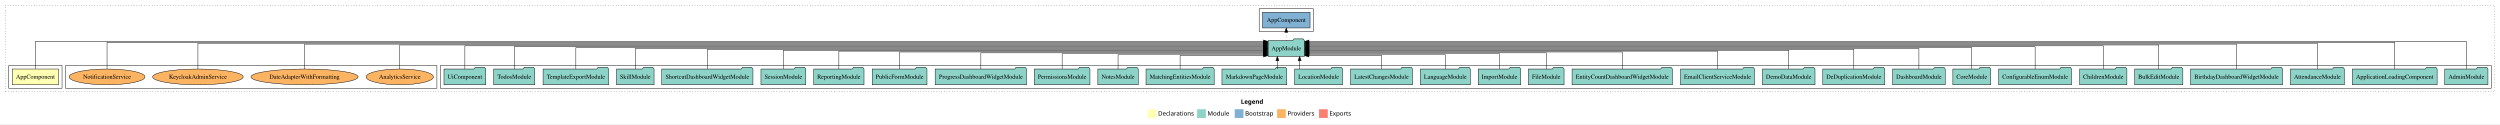
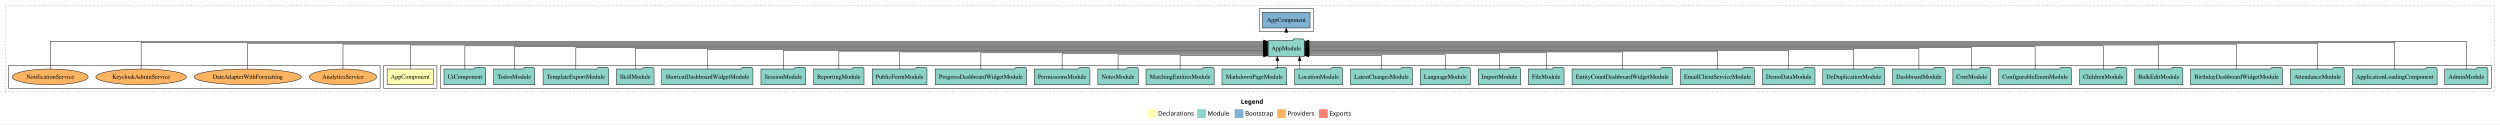
<svg xmlns="http://www.w3.org/2000/svg" width="5722pt" height="284pt" viewBox="0.00 0.00 5722.00 284.00">
  <g id="graph0" class="graph" transform="scale(1 1) rotate(0) translate(4 280)">
    <polygon fill="white" stroke="transparent" points="-4,4 -4,-280 5718,-280 5718,4 -4,4" />
    <text text-anchor="start" x="2836.01" y="-42.4" font-family="Times-12" font-weight="bold" font-size="14.00">Legend</text>
    <polygon fill="#ffffb3" stroke="transparent" points="2623,-10 2623,-30 2643,-30 2643,-10 2623,-10" />
    <text text-anchor="start" x="2646.63" y="-15.4" font-family="Times-12" font-size="14.00">  Declarations</text>
    <polygon fill="#8dd3c7" stroke="transparent" points="2736,-10 2736,-30 2756,-30 2756,-10 2736,-10" />
    <text text-anchor="start" x="2759.73" y="-15.4" font-family="Times-12" font-size="14.00">  Module</text>
    <polygon fill="#80b1d3" stroke="transparent" points="2822,-10 2822,-30 2842,-30 2842,-10 2822,-10" />
    <text text-anchor="start" x="2845.78" y="-15.4" font-family="Times-12" font-size="14.00">  Bootstrap</text>
    <polygon fill="#fdb462" stroke="transparent" points="2919,-10 2919,-30 2939,-30 2939,-10 2919,-10" />
    <text text-anchor="start" x="2942.67" y="-15.4" font-family="Times-12" font-size="14.00">  Providers</text>
    <polygon fill="#fb8072" stroke="transparent" points="3015,-10 3015,-30 3035,-30 3035,-10 3015,-10" />
    <text text-anchor="start" x="3038.73" y="-15.4" font-family="Times-12" font-size="14.00">  Exports</text>
    <g id="clust1" class="cluster">
      <polygon fill="none" stroke="black" stroke-dasharray="1,5" points="8,-70 8,-268 5706,-268 5706,-70 8,-70" />
    </g>
+     <g id="clust4" class="cluster">
+       <polygon fill="none" stroke="black" points="1004,-78 1004,-130 5698,-130 5698,-78 1004,-78" />
+     </g>
+     <g id="clust2" class="cluster">
+       <polygon fill="none" stroke="black" points="874,-78 874,-130 996,-130 996,-78 874,-78" />
+     </g>
+     <g id="clust7" class="cluster">
+       <polygon fill="none" stroke="black" points="16,-78 16,-130 866,-130 866,-78 16,-78" />
+     </g>
    <g id="clust6" class="cluster">
      <polygon fill="none" stroke="black" points="2878,-208 2878,-260 3002,-260 3002,-208 2878,-208" />
    </g>
-     <g id="clust4" class="cluster">
-       <polygon fill="none" stroke="black" points="1004,-78 1004,-130 5698,-130 5698,-78 1004,-78" />
-     </g>
-     <g id="clust7" class="cluster">
-       <polygon fill="none" stroke="black" points="146,-78 146,-130 996,-130 996,-78 146,-78" />
-     </g>
-     <g id="clust2" class="cluster">
-       <polygon fill="none" stroke="black" points="16,-78 16,-130 138,-130 138,-78 16,-78" />
-     </g>
    <g id="node1" class="node">
-       <polygon fill="#ffffb3" stroke="black" points="129.94,-122 24.06,-122 24.06,-86 129.94,-86 129.94,-122" />
-       <text text-anchor="middle" x="77" y="-99.8" font-family="Times,serif" font-size="14.00">AppComponent</text>
+       <polygon fill="#ffffb3" stroke="black" points="987.94,-122 882.06,-122 882.06,-86 987.94,-86 987.94,-122" />
+       <text text-anchor="middle" x="935" y="-99.8" font-family="Times,serif" font-size="14.00">AppComponent</text>
    </g>
    <g id="node2" class="node">
      <polygon fill="#8dd3c7" stroke="black" points="2981.66,-187 2978.66,-191 2957.66,-191 2954.66,-187 2898.34,-187 2898.34,-151 2981.66,-151 2981.66,-187" />
      <text text-anchor="middle" x="2940" y="-164.8" font-family="Times,serif" font-size="14.00">AppModule</text>
    </g>
    <g id="edge1" class="edge">
-       <path fill="none" stroke="black" d="M77,-122.38C77,-146.28 77,-185 77,-185 77,-185 2888.15,-185 2888.15,-185" />
-       <polygon fill="black" stroke="black" points="2888.15,-188.5 2898.15,-185 2888.15,-181.5 2888.15,-188.5" />
+       <path fill="none" stroke="black" d="M935,-122.04C935,-143.66 935,-177 935,-177 935,-177 2888.12,-177 2888.12,-177" />
+       <polygon fill="black" stroke="black" points="2888.12,-180.5 2898.12,-177 2888.12,-173.5 2888.12,-180.5" />
    </g>
    <g id="node34" class="node">
      <polygon fill="#80b1d3" stroke="black" points="2994.44,-252 2885.56,-252 2885.56,-216 2994.44,-216 2994.44,-252" />
      <text text-anchor="middle" x="2940" y="-229.8" font-family="Times,serif" font-size="14.00">AppComponent </text>
    </g>
    <g id="edge33" class="edge">
      <path fill="none" stroke="black" stroke-dasharray="1,5" d="M2940,-187.11C2940,-187.11 2940,-205.99 2940,-205.99" />
      <polygon fill="black" stroke="black" points="2936.5,-205.99 2940,-215.99 2943.5,-205.99 2936.5,-205.99" />
    </g>
    <g id="node3" class="node">
      <polygon fill="#8dd3c7" stroke="black" points="5690.44,-122 5687.44,-126 5666.44,-126 5663.44,-122 5591.56,-122 5591.56,-86 5690.44,-86 5690.44,-122" />
      <text text-anchor="middle" x="5641" y="-99.8" font-family="Times,serif" font-size="14.00">AdminModule</text>
    </g>
    <g id="edge2" class="edge">
      <path fill="none" stroke="black" d="M5641,-122.38C5641,-146.28 5641,-185 5641,-185 5641,-185 2991.88,-185 2991.88,-185" />
      <polygon fill="black" stroke="black" points="2991.88,-181.5 2981.88,-185 2991.88,-188.5 2991.88,-181.5" />
    </g>
    <g id="node4" class="node">
      <polygon fill="#8dd3c7" stroke="black" points="5574.09,-122 5571.09,-126 5550.09,-126 5547.09,-122 5379.91,-122 5379.91,-86 5574.09,-86 5574.09,-122" />
      <text text-anchor="middle" x="5477" y="-99.8" font-family="Times,serif" font-size="14.00">ApplicationLoadingComponent</text>
    </g>
    <g id="edge3" class="edge">
      <path fill="none" stroke="black" d="M5477,-122.32C5477,-145.66 5477,-183 5477,-183 5477,-183 2991.92,-183 2991.92,-183" />
      <polygon fill="black" stroke="black" points="2991.92,-179.5 2981.92,-183 2991.92,-186.5 2991.92,-179.5" />
    </g>
    <g id="node5" class="node">
      <polygon fill="#8dd3c7" stroke="black" points="5361.8,-122 5358.8,-126 5337.8,-126 5334.8,-122 5238.2,-122 5238.2,-86 5361.8,-86 5361.8,-122" />
      <text text-anchor="middle" x="5300" y="-99.8" font-family="Times,serif" font-size="14.00">AttendanceModule</text>
    </g>
    <g id="edge4" class="edge">
      <path fill="none" stroke="black" d="M5300,-122.25C5300,-145.02 5300,-181 5300,-181 5300,-181 2991.71,-181 2991.71,-181" />
      <polygon fill="black" stroke="black" points="2991.71,-177.5 2981.71,-181 2991.71,-184.5 2991.71,-177.5" />
    </g>
    <g id="node6" class="node">
      <polygon fill="#8dd3c7" stroke="black" points="5220.39,-122 5217.39,-126 5196.39,-126 5193.39,-122 5009.61,-122 5009.61,-86 5220.39,-86 5220.39,-122" />
      <text text-anchor="middle" x="5115" y="-99.8" font-family="Times,serif" font-size="14.00">BirthdayDashboardWidgetModule</text>
    </g>
    <g id="edge5" class="edge">
      <path fill="none" stroke="black" d="M5115,-122.16C5115,-144.35 5115,-179 5115,-179 5115,-179 2991.99,-179 2991.99,-179" />
      <polygon fill="black" stroke="black" points="2991.99,-175.5 2981.99,-179 2991.99,-182.5 2991.99,-175.5" />
    </g>
    <g id="node7" class="node">
      <polygon fill="#8dd3c7" stroke="black" points="4992.11,-122 4989.11,-126 4968.11,-126 4965.11,-122 4881.89,-122 4881.89,-86 4992.11,-86 4992.11,-122" />
      <text text-anchor="middle" x="4937" y="-99.8" font-family="Times,serif" font-size="14.00">BulkEditModule</text>
    </g>
    <g id="edge6" class="edge">
      <path fill="none" stroke="black" d="M4937,-122.04C4937,-143.66 4937,-177 4937,-177 4937,-177 2991.71,-177 2991.71,-177" />
      <polygon fill="black" stroke="black" points="2991.71,-173.5 2981.71,-177 2991.71,-180.5 2991.71,-173.5" />
    </g>
    <g id="node8" class="node">
      <polygon fill="#8dd3c7" stroke="black" points="4864.04,-122 4861.04,-126 4840.04,-126 4837.04,-122 4755.96,-122 4755.96,-86 4864.04,-86 4864.04,-122" />
      <text text-anchor="middle" x="4810" y="-99.8" font-family="Times,serif" font-size="14.00">ChildrenModule</text>
    </g>
    <g id="edge7" class="edge">
      <path fill="none" stroke="black" d="M4810,-122.28C4810,-143.32 4810,-175 4810,-175 4810,-175 2991.68,-175 2991.68,-175" />
      <polygon fill="black" stroke="black" points="2991.68,-171.5 2981.68,-175 2991.68,-178.5 2991.68,-171.5" />
    </g>
    <g id="node9" class="node">
      <polygon fill="#8dd3c7" stroke="black" points="4737.36,-122 4734.36,-126 4713.36,-126 4710.36,-122 4570.64,-122 4570.64,-86 4737.36,-86 4737.36,-122" />
      <text text-anchor="middle" x="4654" y="-99.8" font-family="Times,serif" font-size="14.00">ConfigurableEnumModule</text>
    </g>
    <g id="edge8" class="edge">
      <path fill="none" stroke="black" d="M4654,-122.13C4654,-142.57 4654,-173 4654,-173 4654,-173 2991.94,-173 2991.94,-173" />
      <polygon fill="black" stroke="black" points="2991.94,-169.5 2981.94,-173 2991.94,-176.5 2991.94,-169.5" />
    </g>
    <g id="node10" class="node">
      <polygon fill="#8dd3c7" stroke="black" points="4552.26,-122 4549.26,-126 4528.26,-126 4525.26,-122 4465.74,-122 4465.74,-86 4552.26,-86 4552.26,-122" />
      <text text-anchor="middle" x="4509" y="-99.8" font-family="Times,serif" font-size="14.00">CoreModule</text>
    </g>
    <g id="edge9" class="edge">
      <path fill="none" stroke="black" d="M4509,-122.31C4509,-142.15 4509,-171 4509,-171 4509,-171 2991.97,-171 2991.97,-171" />
      <polygon fill="black" stroke="black" points="2991.97,-167.5 2981.97,-171 2991.97,-174.5 2991.97,-167.5" />
    </g>
    <g id="node11" class="node">
      <polygon fill="#8dd3c7" stroke="black" points="4448.19,-122 4445.19,-126 4424.19,-126 4421.19,-122 4327.81,-122 4327.81,-86 4448.19,-86 4448.19,-122" />
      <text text-anchor="middle" x="4388" y="-99.8" font-family="Times,serif" font-size="14.00">DashboardModule</text>
    </g>
    <g id="edge10" class="edge">
      <path fill="none" stroke="black" d="M4388,-122.11C4388,-141.34 4388,-169 4388,-169 4388,-169 2991.77,-169 2991.77,-169" />
      <polygon fill="black" stroke="black" points="2991.77,-165.5 2981.77,-169 2991.77,-172.5 2991.77,-165.5" />
    </g>
    <g id="node12" class="node">
      <polygon fill="#8dd3c7" stroke="black" points="4309.97,-122 4306.97,-126 4285.97,-126 4282.97,-122 4168.03,-122 4168.03,-86 4309.97,-86 4309.97,-122" />
      <text text-anchor="middle" x="4239" y="-99.8" font-family="Times,serif" font-size="14.00">DeDuplicationModule</text>
    </g>
    <g id="edge11" class="edge">
      <path fill="none" stroke="black" d="M4239,-122.22C4239,-140.83 4239,-167 4239,-167 4239,-167 2991.75,-167 2991.75,-167" />
      <polygon fill="black" stroke="black" points="2991.75,-163.5 2981.75,-167 2991.75,-170.5 2991.75,-163.5" />
    </g>
    <g id="node13" class="node">
      <polygon fill="#8dd3c7" stroke="black" points="4150.19,-122 4147.19,-126 4126.19,-126 4123.19,-122 4029.81,-122 4029.81,-86 4150.19,-86 4150.19,-122" />
      <text text-anchor="middle" x="4090" y="-99.8" font-family="Times,serif" font-size="14.00">DemoDataModule</text>
    </g>
    <g id="edge12" class="edge">
      <path fill="none" stroke="black" d="M4090,-122.3C4090,-140.27 4090,-165 4090,-165 4090,-165 2991.95,-165 2991.95,-165" />
      <polygon fill="black" stroke="black" points="2991.95,-161.5 2981.95,-165 2991.95,-168.5 2991.95,-161.5" />
    </g>
    <g id="node14" class="node">
      <polygon fill="#8dd3c7" stroke="black" points="4011.69,-122 4008.69,-126 3987.69,-126 3984.69,-122 3842.31,-122 3842.31,-86 4011.69,-86 4011.69,-122" />
      <text text-anchor="middle" x="3927" y="-99.8" font-family="Times,serif" font-size="14.00">EmailClientServiceModule</text>
    </g>
    <g id="edge13" class="edge">
      <path fill="none" stroke="black" d="M3927,-122.02C3927,-139.37 3927,-163 3927,-163 3927,-163 2991.78,-163 2991.78,-163" />
      <polygon fill="black" stroke="black" points="2991.78,-159.5 2981.78,-163 2991.78,-166.5 2991.78,-159.5" />
    </g>
    <g id="node15" class="node">
      <polygon fill="#8dd3c7" stroke="black" points="3823.85,-122 3820.85,-126 3799.85,-126 3796.85,-122 3594.15,-122 3594.15,-86 3823.85,-86 3823.85,-122" />
      <text text-anchor="middle" x="3709" y="-99.8" font-family="Times,serif" font-size="14.00">EntityCountDashboardWidgetModule</text>
    </g>
    <g id="edge14" class="edge">
      <path fill="none" stroke="black" d="M3709,-122.04C3709,-138.73 3709,-161 3709,-161 3709,-161 2991.89,-161 2991.89,-161" />
      <polygon fill="black" stroke="black" points="2991.89,-157.5 2981.89,-161 2991.89,-164.5 2991.89,-157.5" />
    </g>
    <g id="node16" class="node">
      <polygon fill="#8dd3c7" stroke="black" points="3575.83,-122 3572.83,-126 3551.83,-126 3548.83,-122 3494.17,-122 3494.17,-86 3575.83,-86 3575.83,-122" />
      <text text-anchor="middle" x="3535" y="-99.8" font-family="Times,serif" font-size="14.00">FileModule</text>
    </g>
    <g id="edge15" class="edge">
      <path fill="none" stroke="black" d="M3535,-122.01C3535,-138.05 3535,-159 3535,-159 3535,-159 2991.84,-159 2991.84,-159" />
      <polygon fill="black" stroke="black" points="2991.84,-155.5 2981.84,-159 2991.84,-162.5 2991.84,-155.5" />
    </g>
    <g id="node17" class="node">
      <polygon fill="#8dd3c7" stroke="black" points="3476.65,-122 3473.65,-126 3452.65,-126 3449.65,-122 3379.35,-122 3379.35,-86 3476.65,-86 3476.65,-122" />
      <text text-anchor="middle" x="3428" y="-99.8" font-family="Times,serif" font-size="14.00">ImportModule</text>
    </g>
    <g id="edge16" class="edge">
      <path fill="none" stroke="black" d="M3428,-122.24C3428,-137.57 3428,-157 3428,-157 3428,-157 2992.03,-157 2992.03,-157" />
      <polygon fill="black" stroke="black" points="2992.03,-153.5 2982.03,-157 2992.03,-160.5 2992.03,-153.5" />
    </g>
    <g id="node18" class="node">
      <polygon fill="#8dd3c7" stroke="black" points="3361.25,-122 3358.25,-126 3337.25,-126 3334.25,-122 3246.75,-122 3246.75,-86 3361.25,-86 3361.25,-122" />
      <text text-anchor="middle" x="3304" y="-99.8" font-family="Times,serif" font-size="14.00">LanguageModule</text>
    </g>
    <g id="edge17" class="edge">
      <path fill="none" stroke="black" d="M3304,-122.12C3304,-136.78 3304,-155 3304,-155 3304,-155 2991.76,-155 2991.76,-155" />
      <polygon fill="black" stroke="black" points="2991.76,-151.5 2981.76,-155 2991.76,-158.5 2991.76,-151.5" />
    </g>
    <g id="node19" class="node">
      <polygon fill="#8dd3c7" stroke="black" points="3228.97,-122 3225.97,-126 3204.97,-126 3201.97,-122 3087.03,-122 3087.03,-86 3228.97,-86 3228.97,-122" />
      <text text-anchor="middle" x="3158" y="-99.8" font-family="Times,serif" font-size="14.00">LatestChangesModule</text>
    </g>
    <g id="edge18" class="edge">
      <path fill="none" stroke="black" d="M3158,-122.25C3158,-136.18 3158,-153 3158,-153 3158,-153 2991.77,-153 2991.77,-153" />
      <polygon fill="black" stroke="black" points="2991.77,-149.5 2981.77,-153 2991.77,-156.5 2991.77,-149.5" />
    </g>
    <g id="node20" class="node">
      <polygon fill="#8dd3c7" stroke="black" points="3068.81,-122 3065.81,-126 3044.81,-126 3041.81,-122 2959.19,-122 2959.19,-86 3068.81,-86 3068.81,-122" />
      <text text-anchor="middle" x="3014" y="-99.8" font-family="Times,serif" font-size="14.00">LocationModule</text>
    </g>
    <g id="edge19" class="edge">
      <path fill="none" stroke="black" d="M2970.59,-122.11C2970.59,-122.11 2970.59,-140.99 2970.59,-140.99" />
      <polygon fill="black" stroke="black" points="2967.09,-140.99 2970.59,-150.99 2974.09,-140.99 2967.09,-140.99" />
    </g>
    <g id="node21" class="node">
      <polygon fill="#8dd3c7" stroke="black" points="2941.19,-122 2938.19,-126 2917.19,-126 2914.19,-122 2792.81,-122 2792.81,-86 2941.19,-86 2941.19,-122" />
      <text text-anchor="middle" x="2867" y="-99.8" font-family="Times,serif" font-size="14.00">MarkdownPageModule</text>
    </g>
    <g id="edge20" class="edge">
      <path fill="none" stroke="black" d="M2919.63,-122.11C2919.63,-122.11 2919.63,-140.99 2919.63,-140.99" />
      <polygon fill="black" stroke="black" points="2916.13,-140.99 2919.63,-150.99 2923.13,-140.99 2916.13,-140.99" />
    </g>
    <g id="node22" class="node">
      <polygon fill="#8dd3c7" stroke="black" points="2774.98,-122 2771.98,-126 2750.98,-126 2747.98,-122 2619.02,-122 2619.02,-86 2774.98,-86 2774.98,-122" />
      <text text-anchor="middle" x="2697" y="-99.8" font-family="Times,serif" font-size="14.00">MatchingEntitiesModule</text>
    </g>
    <g id="edge21" class="edge">
      <path fill="none" stroke="black" d="M2697,-122.25C2697,-136.18 2697,-153 2697,-153 2697,-153 2888.23,-153 2888.23,-153" />
      <polygon fill="black" stroke="black" points="2888.23,-156.5 2898.23,-153 2888.23,-149.5 2888.23,-156.5" />
    </g>
    <g id="node23" class="node">
      <polygon fill="#8dd3c7" stroke="black" points="2601.21,-122 2598.21,-126 2577.21,-126 2574.21,-122 2508.79,-122 2508.79,-86 2601.21,-86 2601.21,-122" />
      <text text-anchor="middle" x="2555" y="-99.8" font-family="Times,serif" font-size="14.00">NotesModule</text>
    </g>
    <g id="edge22" class="edge">
      <path fill="none" stroke="black" d="M2555,-122.12C2555,-136.78 2555,-155 2555,-155 2555,-155 2888.07,-155 2888.07,-155" />
      <polygon fill="black" stroke="black" points="2888.07,-158.5 2898.07,-155 2888.07,-151.5 2888.07,-158.5" />
    </g>
    <g id="node24" class="node">
      <polygon fill="#8dd3c7" stroke="black" points="2490.71,-122 2487.71,-126 2466.71,-126 2463.71,-122 2363.29,-122 2363.29,-86 2490.71,-86 2490.71,-122" />
      <text text-anchor="middle" x="2427" y="-99.8" font-family="Times,serif" font-size="14.00">PermissionsModule</text>
    </g>
    <g id="edge23" class="edge">
      <path fill="none" stroke="black" d="M2427,-122.24C2427,-137.57 2427,-157 2427,-157 2427,-157 2888.02,-157 2888.02,-157" />
      <polygon fill="black" stroke="black" points="2888.02,-160.5 2898.02,-157 2888.02,-153.5 2888.02,-160.5" />
    </g>
    <g id="node25" class="node">
      <polygon fill="#8dd3c7" stroke="black" points="2345.61,-122 2342.61,-126 2321.61,-126 2318.61,-122 2136.39,-122 2136.39,-86 2345.61,-86 2345.61,-122" />
      <text text-anchor="middle" x="2241" y="-99.8" font-family="Times,serif" font-size="14.00">ProgressDashboardWidgetModule</text>
    </g>
    <g id="edge24" class="edge">
      <path fill="none" stroke="black" d="M2241,-122.01C2241,-138.05 2241,-159 2241,-159 2241,-159 2888.11,-159 2888.11,-159" />
      <polygon fill="black" stroke="black" points="2888.11,-162.5 2898.11,-159 2888.11,-155.5 2888.11,-162.5" />
    </g>
    <g id="node26" class="node">
      <polygon fill="#8dd3c7" stroke="black" points="2117.66,-122 2114.66,-126 2093.66,-126 2090.66,-122 1992.34,-122 1992.34,-86 2117.66,-86 2117.66,-122" />
      <text text-anchor="middle" x="2055" y="-99.8" font-family="Times,serif" font-size="14.00">PublicFormModule</text>
    </g>
    <g id="edge25" class="edge">
      <path fill="none" stroke="black" d="M2055,-122.04C2055,-138.73 2055,-161 2055,-161 2055,-161 2888.21,-161 2888.21,-161" />
      <polygon fill="black" stroke="black" points="2888.21,-164.5 2898.21,-161 2888.21,-157.5 2888.21,-164.5" />
    </g>
    <g id="node27" class="node">
      <polygon fill="#8dd3c7" stroke="black" points="1973.54,-122 1970.54,-126 1949.54,-126 1946.54,-122 1858.46,-122 1858.46,-86 1973.54,-86 1973.54,-122" />
      <text text-anchor="middle" x="1916" y="-99.8" font-family="Times,serif" font-size="14.00">ReportingModule</text>
    </g>
    <g id="edge26" class="edge">
      <path fill="none" stroke="black" d="M1916,-122.02C1916,-139.37 1916,-163 1916,-163 1916,-163 2888.27,-163 2888.27,-163" />
      <polygon fill="black" stroke="black" points="2888.27,-166.5 2898.27,-163 2888.27,-159.5 2888.27,-166.5" />
    </g>
    <g id="node28" class="node">
      <polygon fill="#8dd3c7" stroke="black" points="1840.33,-122 1837.33,-126 1816.33,-126 1813.33,-122 1737.67,-122 1737.67,-86 1840.33,-86 1840.33,-122" />
      <text text-anchor="middle" x="1789" y="-99.8" font-family="Times,serif" font-size="14.00">SessionModule</text>
    </g>
    <g id="edge27" class="edge">
      <path fill="none" stroke="black" d="M1789,-122.3C1789,-140.27 1789,-165 1789,-165 1789,-165 2888.01,-165 2888.01,-165" />
      <polygon fill="black" stroke="black" points="2888.01,-168.5 2898.01,-165 2888.01,-161.5 2888.01,-168.5" />
    </g>
    <g id="node29" class="node">
      <polygon fill="#8dd3c7" stroke="black" points="1719.34,-122 1716.34,-126 1695.34,-126 1692.34,-122 1510.66,-122 1510.66,-86 1719.34,-86 1719.34,-122" />
      <text text-anchor="middle" x="1615" y="-99.8" font-family="Times,serif" font-size="14.00">ShortcutDashboardWidgetModule</text>
    </g>
    <g id="edge28" class="edge">
      <path fill="none" stroke="black" d="M1615,-122.22C1615,-140.83 1615,-167 1615,-167 1615,-167 2888.16,-167 2888.16,-167" />
      <polygon fill="black" stroke="black" points="2888.16,-170.5 2898.16,-167 2888.16,-163.5 2888.16,-170.5" />
    </g>
    <g id="node30" class="node">
      <polygon fill="#8dd3c7" stroke="black" points="1493,-122 1490,-126 1469,-126 1466,-122 1407,-122 1407,-86 1493,-86 1493,-122" />
      <text text-anchor="middle" x="1450" y="-99.8" font-family="Times,serif" font-size="14.00">SkillModule</text>
    </g>
    <g id="edge29" class="edge">
      <path fill="none" stroke="black" d="M1450,-122.11C1450,-141.34 1450,-169 1450,-169 1450,-169 2888.2,-169 2888.2,-169" />
      <polygon fill="black" stroke="black" points="2888.2,-172.5 2898.2,-169 2888.2,-165.5 2888.2,-172.5" />
    </g>
    <g id="node31" class="node">
      <polygon fill="#8dd3c7" stroke="black" points="1389.02,-122 1386.02,-126 1365.02,-126 1362.02,-122 1238.98,-122 1238.98,-86 1389.02,-86 1389.02,-122" />
      <text text-anchor="middle" x="1314" y="-99.8" font-family="Times,serif" font-size="14.00">TemplateExportModule</text>
    </g>
    <g id="edge30" class="edge">
      <path fill="none" stroke="black" d="M1314,-122.31C1314,-142.15 1314,-171 1314,-171 1314,-171 2888.17,-171 2888.17,-171" />
      <polygon fill="black" stroke="black" points="2888.17,-174.5 2898.17,-171 2888.17,-167.5 2888.17,-174.5" />
    </g>
    <g id="node32" class="node">
      <polygon fill="#8dd3c7" stroke="black" points="1220.05,-122 1217.05,-126 1196.05,-126 1193.05,-122 1125.95,-122 1125.95,-86 1220.05,-86 1220.05,-122" />
      <text text-anchor="middle" x="1173" y="-99.8" font-family="Times,serif" font-size="14.00">TodosModule</text>
    </g>
    <g id="edge31" class="edge">
      <path fill="none" stroke="black" d="M1173,-122.13C1173,-142.57 1173,-173 1173,-173 1173,-173 2888.06,-173 2888.06,-173" />
      <polygon fill="black" stroke="black" points="2888.06,-176.5 2898.06,-173 2888.06,-169.5 2888.06,-176.5" />
    </g>
    <g id="node33" class="node">
      <polygon fill="#8dd3c7" stroke="black" points="1107.83,-122 1104.83,-126 1083.83,-126 1080.83,-122 1012.17,-122 1012.17,-86 1107.83,-86 1107.83,-122" />
      <text text-anchor="middle" x="1060" y="-99.8" font-family="Times,serif" font-size="14.00">UiComponent</text>
    </g>
    <g id="edge32" class="edge">
      <path fill="none" stroke="black" d="M1060,-122.28C1060,-143.32 1060,-175 1060,-175 1060,-175 2888.1,-175 2888.1,-175" />
      <polygon fill="black" stroke="black" points="2888.1,-178.5 2898.1,-175 2888.1,-171.5 2888.1,-178.5" />
    </g>
    <g id="node35" class="node">
-       <ellipse fill="#fdb462" stroke="black" cx="911" cy="-104" rx="77" ry="18" />
-       <text text-anchor="middle" x="911" y="-99.8" font-family="Times,serif" font-size="14.00">AnalyticsService</text>
+       <ellipse fill="#fdb462" stroke="black" cx="781" cy="-104" rx="77" ry="18" />
+       <text text-anchor="middle" x="781" y="-99.8" font-family="Times,serif" font-size="14.00">AnalyticsService</text>
    </g>
    <g id="edge34" class="edge">
-       <path fill="none" stroke="black" d="M911,-122.04C911,-143.66 911,-177 911,-177 911,-177 2888.09,-177 2888.09,-177" />
-       <polygon fill="black" stroke="black" points="2888.09,-180.5 2898.09,-177 2888.09,-173.5 2888.09,-180.5" />
+       <path fill="none" stroke="black" d="M781,-122.16C781,-144.35 781,-179 781,-179 781,-179 2888.32,-179 2888.32,-179" />
+       <polygon fill="black" stroke="black" points="2888.32,-182.5 2898.32,-179 2888.32,-175.5 2888.32,-182.5" />
    </g>
    <g id="node36" class="node">
-       <ellipse fill="#fdb462" stroke="black" cx="693" cy="-104" rx="122.69" ry="18" />
-       <text text-anchor="middle" x="693" y="-99.8" font-family="Times,serif" font-size="14.00">DateAdapterWithFormatting</text>
+       <ellipse fill="#fdb462" stroke="black" cx="563" cy="-104" rx="122.69" ry="18" />
+       <text text-anchor="middle" x="563" y="-99.8" font-family="Times,serif" font-size="14.00">DateAdapterWithFormatting</text>
    </g>
    <g id="edge35" class="edge">
-       <path fill="none" stroke="black" d="M693,-122.16C693,-144.35 693,-179 693,-179 693,-179 2888.11,-179 2888.11,-179" />
-       <polygon fill="black" stroke="black" points="2888.11,-182.5 2898.11,-179 2888.11,-175.5 2888.11,-182.5" />
+       <path fill="none" stroke="black" d="M563,-122.25C563,-145.02 563,-181 563,-181 563,-181 2888.24,-181 2888.24,-181" />
+       <polygon fill="black" stroke="black" points="2888.24,-184.5 2898.24,-181 2888.24,-177.5 2888.24,-184.5" />
    </g>
    <g id="node37" class="node">
-       <ellipse fill="#fdb462" stroke="black" cx="449" cy="-104" rx="103.63" ry="18" />
-       <text text-anchor="middle" x="449" y="-99.8" font-family="Times,serif" font-size="14.00">KeycloakAdminService</text>
+       <ellipse fill="#fdb462" stroke="black" cx="319" cy="-104" rx="103.63" ry="18" />
+       <text text-anchor="middle" x="319" y="-99.8" font-family="Times,serif" font-size="14.00">KeycloakAdminService</text>
    </g>
    <g id="edge36" class="edge">
-       <path fill="none" stroke="black" d="M449,-122.25C449,-145.02 449,-181 449,-181 449,-181 2888.33,-181 2888.33,-181" />
-       <polygon fill="black" stroke="black" points="2888.33,-184.5 2898.33,-181 2888.33,-177.5 2888.33,-184.5" />
+       <path fill="none" stroke="black" d="M319,-122.32C319,-145.66 319,-183 319,-183 319,-183 2888.3,-183 2888.3,-183" />
+       <polygon fill="black" stroke="black" points="2888.3,-186.5 2898.3,-183 2888.3,-179.5 2888.3,-186.5" />
    </g>
    <g id="node38" class="node">
-       <ellipse fill="#fdb462" stroke="black" cx="241" cy="-104" rx="86.81" ry="18" />
-       <text text-anchor="middle" x="241" y="-99.8" font-family="Times,serif" font-size="14.00">NotificationService</text>
+       <ellipse fill="#fdb462" stroke="black" cx="111" cy="-104" rx="86.81" ry="18" />
+       <text text-anchor="middle" x="111" y="-99.8" font-family="Times,serif" font-size="14.00">NotificationService</text>
    </g>
    <g id="edge37" class="edge">
-       <path fill="none" stroke="black" d="M241,-122.32C241,-145.66 241,-183 241,-183 241,-183 2888.15,-183 2888.15,-183" />
-       <polygon fill="black" stroke="black" points="2888.15,-186.5 2898.15,-183 2888.15,-179.5 2888.15,-186.5" />
+       <path fill="none" stroke="black" d="M111,-122.38C111,-146.28 111,-185 111,-185 111,-185 2888.09,-185 2888.09,-185" />
+       <polygon fill="black" stroke="black" points="2888.09,-188.5 2898.09,-185 2888.09,-181.5 2888.09,-188.5" />
    </g>
  </g>
</svg>
